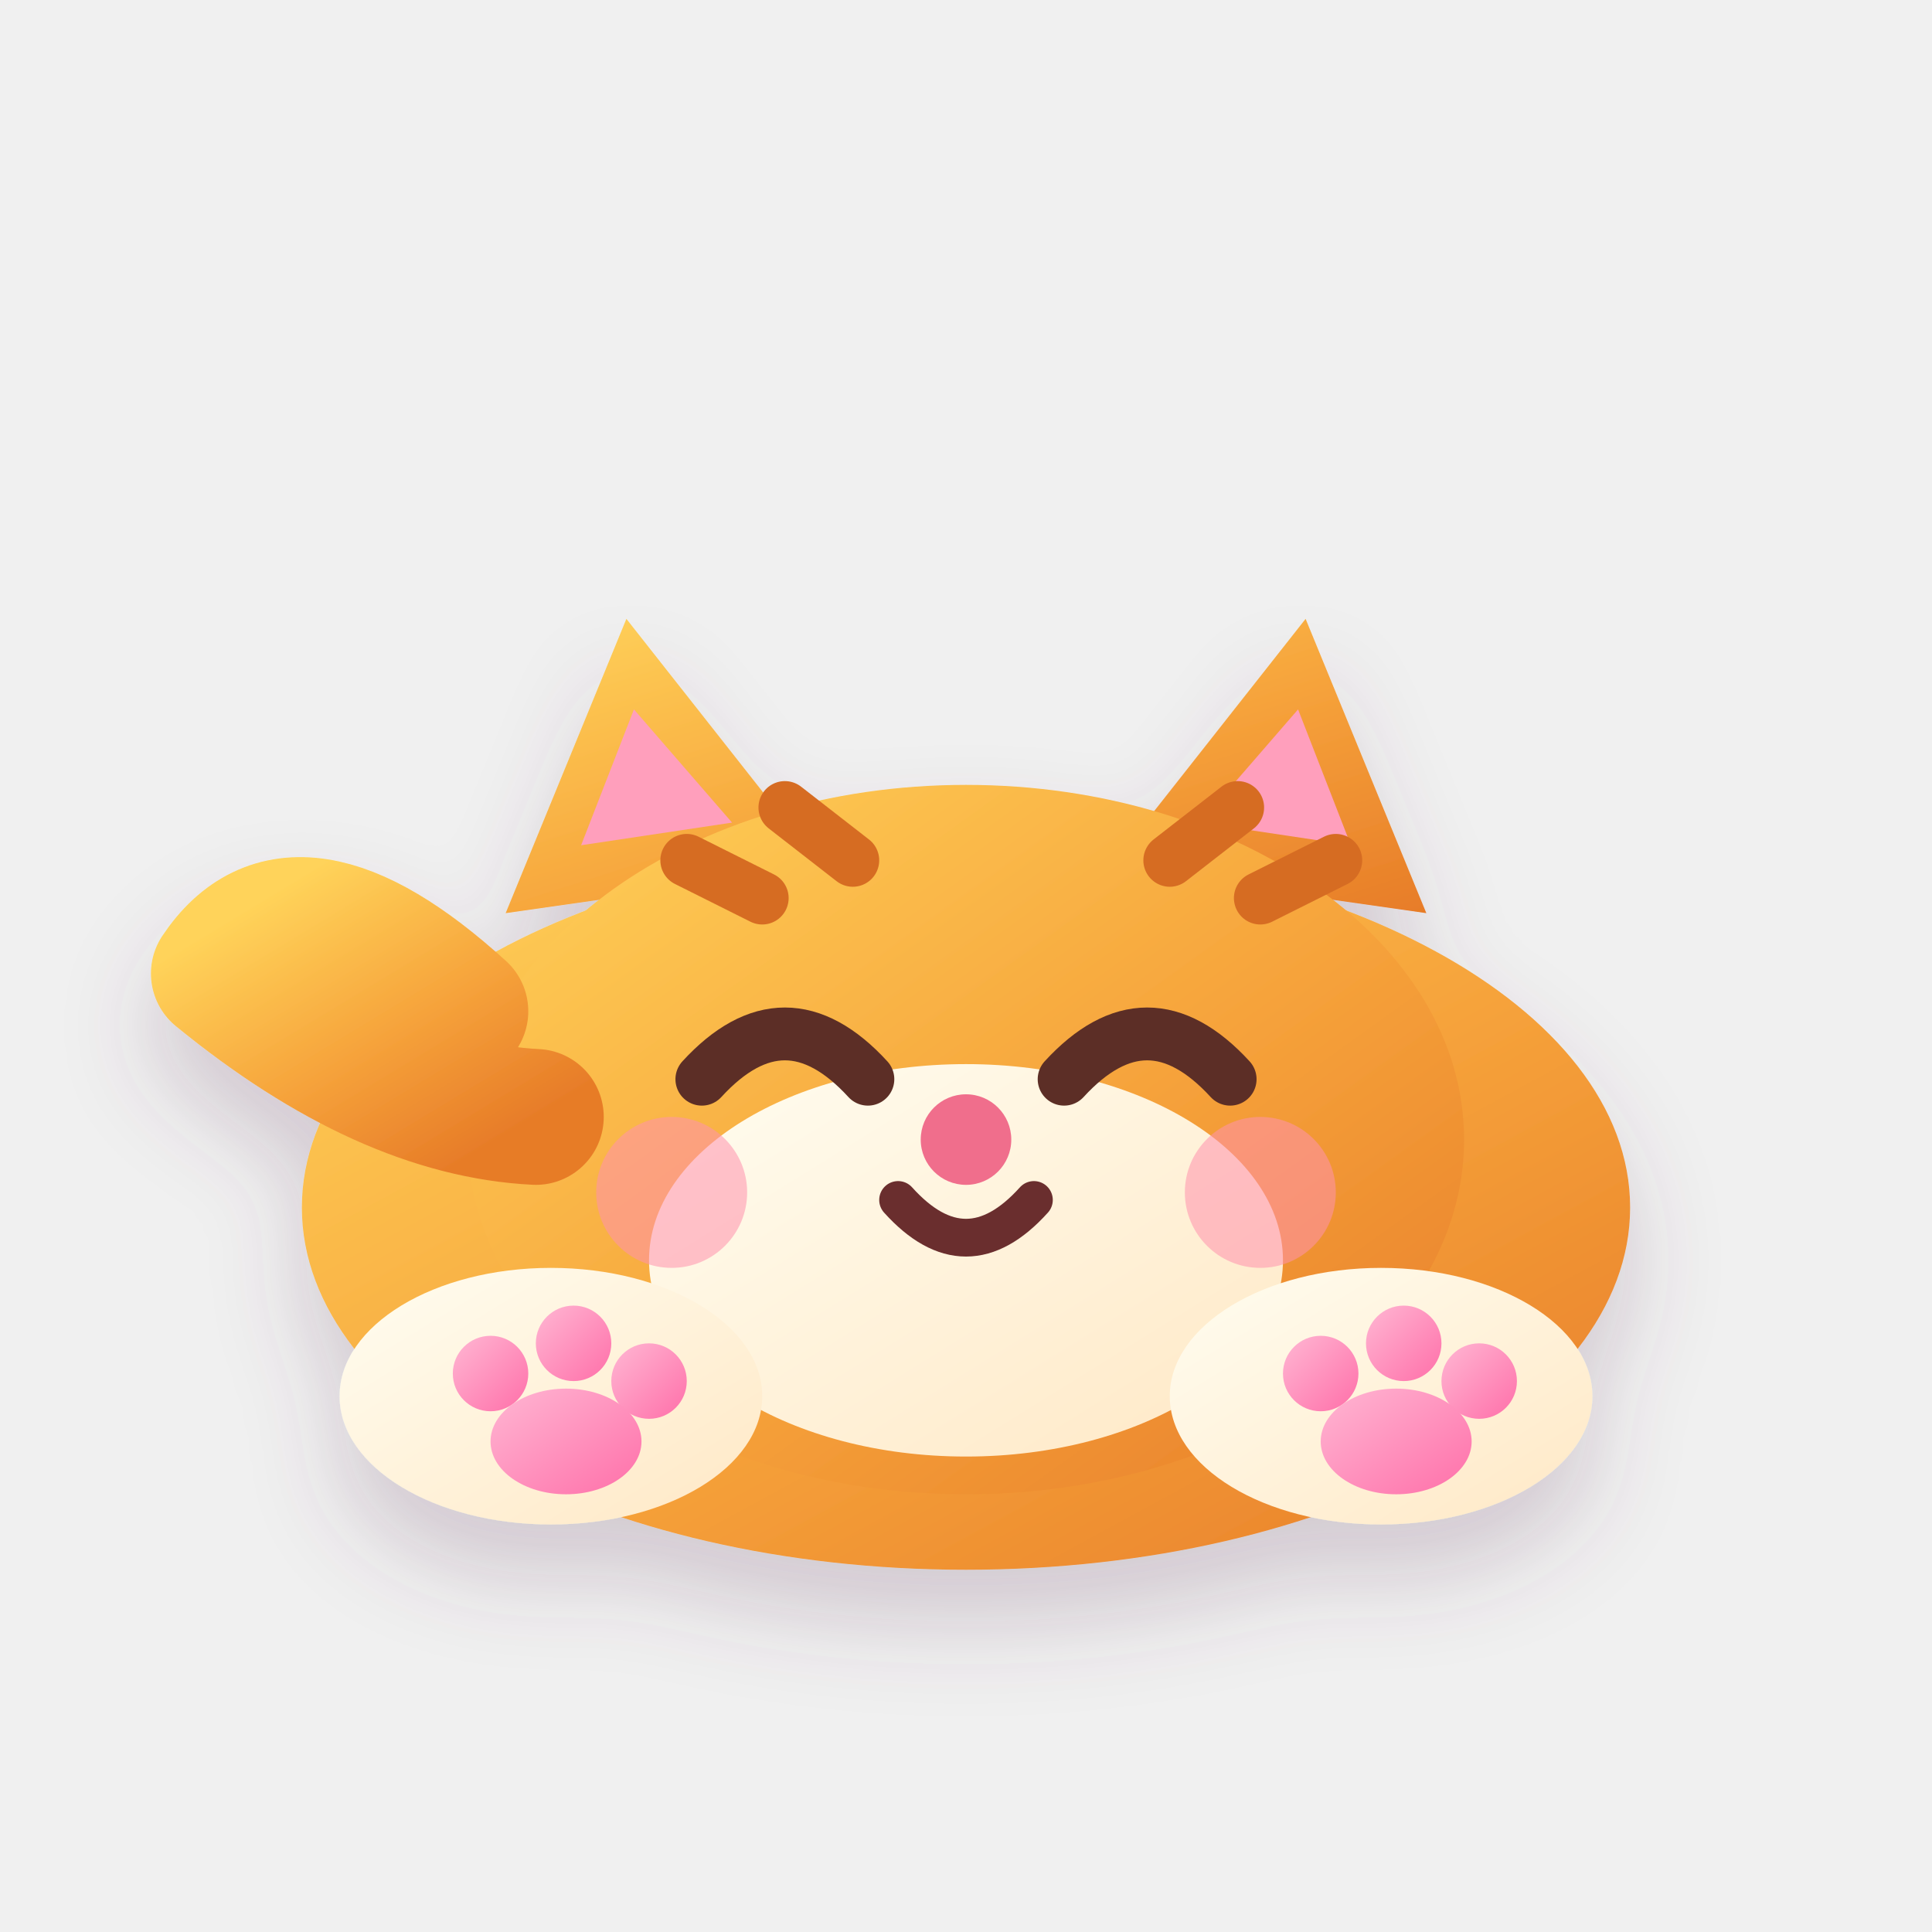
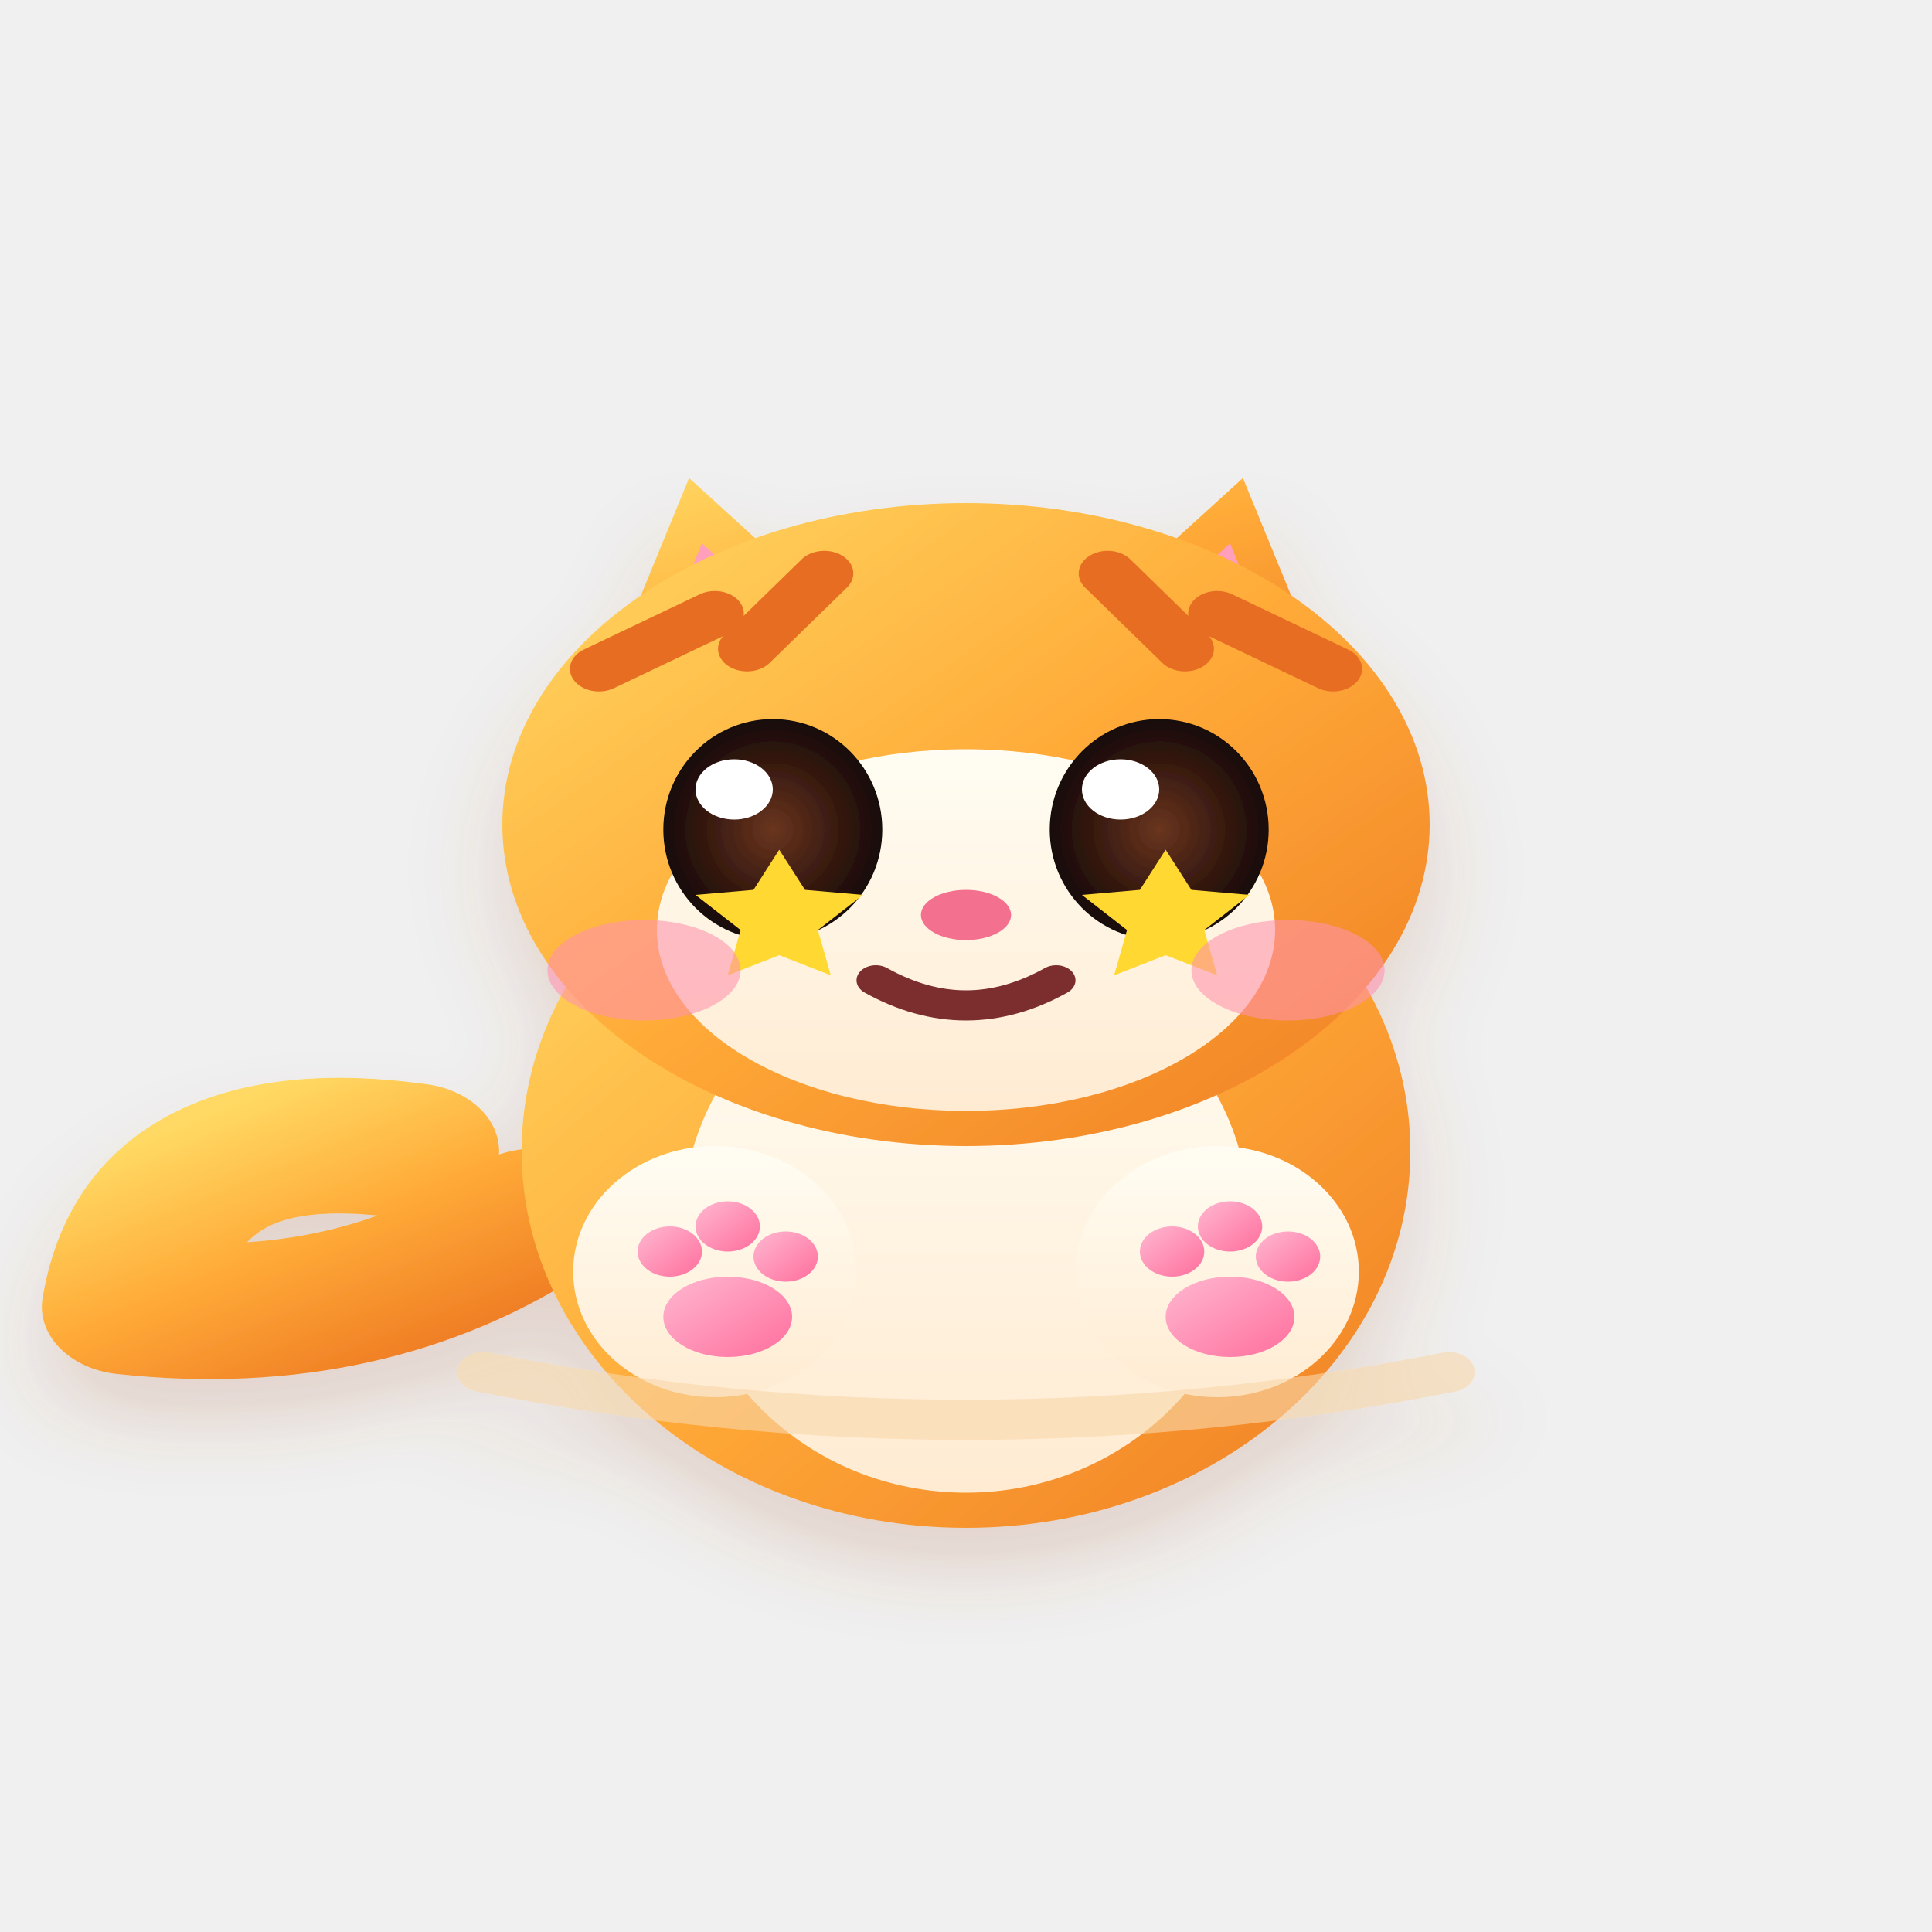
- <svg xmlns="http://www.w3.org/2000/svg" viewBox="0 0 256 256">
+ <svg xmlns="http://www.w3.org/2000/svg" viewBox="0 0 300 300">
  <defs>
    <linearGradient id="fur" x1="0" y1="0" x2="1" y2="1">
-       <stop stop-color="#FFD35A" />
-       <stop offset=".55" stop-color="#F6A33B" />
-       <stop offset="1" stop-color="#E77C28" />
+       <stop stop-color="#FFD963" />
+       <stop offset=".5" stop-color="#FFAA38" />
+       <stop offset="1" stop-color="#EF7D24" />
    </linearGradient>
-     <linearGradient id="cream" x1="0" y1="0" x2="1" y2="1">
-       <stop stop-color="#FFFDF1" />
-       <stop offset="1" stop-color="#FFE8C5" />
-     </linearGradient>
-     <linearGradient id="pink" x1="0" y1="0" x2="1" y2="1">
-       <stop stop-color="#FFB7D3" />
-       <stop offset="1" stop-color="#FF6FA9" />
+     <linearGradient id="cream" x1="0" y1="0" x2="0" y2="1">
+       <stop stop-color="#FFFDF3" />
+       <stop offset="1" stop-color="#FFEBD2" />
    </linearGradient>
    <radialGradient id="eye">
-       <stop stop-color="#5A321E" />
-       <stop offset="1" stop-color="#28140F" />
+       <stop stop-color="#6A351E" />
+       <stop offset=".72" stop-color="#2D140D" />
+       <stop offset="1" stop-color="#180B08" />
    </radialGradient>
-     <filter id="shadow" x="-40%" y="-40%" width="180%" height="180%">
-       <feDropShadow dx="0" dy="7" stdDeviation="6" flood-color="#6B4860" flood-opacity=".22" />
-     </filter>
-     <filter id="glow" x="-60%" y="-60%" width="220%" height="220%">
-       <feGaussianBlur stdDeviation="3" result="b" />
-       <feMerge>
-         <feMergeNode in="b" />
-         <feMergeNode in="SourceGraphic" />
-       </feMerge>
+     <linearGradient id="pink" x1="0" y1="0" x2="1" y2="1">
+       <stop stop-color="#FFB8D1" />
+       <stop offset="1" stop-color="#FF6E9D" />
+     </linearGradient>
+     <filter id="ds" x="-40%" y="-40%" width="180%" height="180%">
+       <feDropShadow dx="0" dy="9" stdDeviation="7" flood-color="#AD6438" flood-opacity=".20" />
    </filter>
  </defs>
-   <g filter="url(#shadow)" stroke-linecap="round" stroke-linejoin="round">
-     <ellipse cx="128" cy="160" rx="88" ry="48" fill="url(#fur)" />
-     <path d="M67 121 83 82l26 33M189 121l-16-39-26 33" fill="url(#fur)" />
-     <path d="M77 112 84 94l13 15M179 112l-7-18-13 15" fill="#FF9FBC" />
-     <ellipse cx="128" cy="151" rx="66" ry="47" fill="url(#fur)" />
-     <ellipse cx="128" cy="167" rx="42" ry="26" fill="url(#cream)" />
-     <path d="M93 143q11-12 22 0M141 143q11-12 22 0" fill="none" stroke="#5B2F25" stroke-width="7" />
-     <circle cx="128" cy="151" r="6" fill="#F06E8C" />
-     <path d="M119 159q9 10 18 0" fill="none" stroke="#6A2D2D" stroke-width="5" />
-     <ellipse cx="73" cy="185" rx="28" ry="17" fill="url(#cream)" />
-     <ellipse cx="183" cy="185" rx="28" ry="17" fill="url(#cream)" />
+   <g filter="url(#ds)" stroke-linecap="round" stroke-linejoin="round" transform="translate(0 36) scale(1 .78)">
+     <path d="M64 183Q25 176 20 214Q56 219 83 196" fill="none" stroke="url(#fur)" stroke-width="27" />
+     <ellipse cx="150" cy="183" rx="69" ry="75" fill="url(#fur)" />
+     <ellipse cx="150" cy="197" rx="44" ry="54" fill="url(#cream)" />
+     <path d="M91 99 107 49l36 42M209 99 193 49l-36 42" fill="url(#fur)" />
+     <path d="M102 84 109 62l18 21M198 84l-7-22-18 21" fill="#FF9FBB" />
+     <ellipse cx="150" cy="118" rx="72" ry="64" fill="url(#fur)" />
+     <ellipse cx="150" cy="139" rx="48" ry="36" fill="url(#cream)" />
+     <path d="M111 76l-18 11M128 68l-12 15M189 76l18 11M172 68l12 15" stroke="#E66D22" stroke-width="9" />
+     <ellipse cx="120" cy="119" rx="17" ry="22" fill="url(#eye)" />
+     <ellipse cx="180" cy="119" rx="17" ry="22" fill="url(#eye)" />
+     <circle cx="114" cy="111" r="6" fill="#fff" />
+     <circle cx="174" cy="111" r="6" fill="#fff" />
+     <path d="m121 123 4 8 9 1-7 7 2 9-8-4-8 4 2-9-7-7 9-1z" fill="#FFD832" />
+     <path d="m181 123 4 8 9 1-7 7 2 9-8-4-8 4 2-9-7-7 9-1z" fill="#FFD832" />
+     <ellipse cx="150" cy="136" rx="7" ry="5" fill="#F46F8F" />
+     <path d="M136 149q14 10 28 0" fill="none" stroke="#7B2E2E" stroke-width="6" />
+     <ellipse cx="100" cy="147" rx="15" ry="10" fill="#FF92AD" opacity=".58" />
+     <ellipse cx="200" cy="147" rx="15" ry="10" fill="#FF92AD" opacity=".58" />
+     <ellipse cx="111" cy="207" rx="22" ry="25" fill="url(#cream)" />
+     <ellipse cx="189" cy="207" rx="22" ry="25" fill="url(#cream)" />
    <g fill="url(#pink)">
-       <circle cx="65" cy="182" r="5" />
-       <circle cx="76" cy="178" r="5" />
-       <circle cx="86" cy="183" r="5" />
-       <ellipse cx="75" cy="191" rx="10" ry="7" />
-       <circle cx="175" cy="182" r="5" />
-       <circle cx="186" cy="178" r="5" />
-       <circle cx="196" cy="183" r="5" />
-       <ellipse cx="185" cy="191" rx="10" ry="7" />
+       <circle cx="104" cy="203" r="5" />
+       <circle cx="113" cy="198" r="5" />
+       <circle cx="122" cy="204" r="5" />
+       <ellipse cx="113" cy="216" rx="10" ry="8" />
+       <circle cx="182" cy="203" r="5" />
+       <circle cx="191" cy="198" r="5" />
+       <circle cx="200" cy="204" r="5" />
+       <ellipse cx="191" cy="216" rx="10" ry="8" />
    </g>
-     <path d="M61 134q-22-20-32-5 22 18 42 19" fill="none" stroke="url(#fur)" stroke-width="18" />
-     <path d="M101 119l-10-5M113 114l-9-7M155 114l9-7M167 119l10-5" stroke="#D66C24" stroke-width="7" />
-     <circle cx="89" cy="158" r="10" fill="#FF91AD" opacity=".55" />
-     <circle cx="167" cy="158" r="10" fill="#FF91AD" opacity=".55" />
+     <path d="M75 227Q150 246 225 227" fill="none" stroke="#F9D7AA" stroke-width="8" opacity=".6" />
  </g>
</svg>
